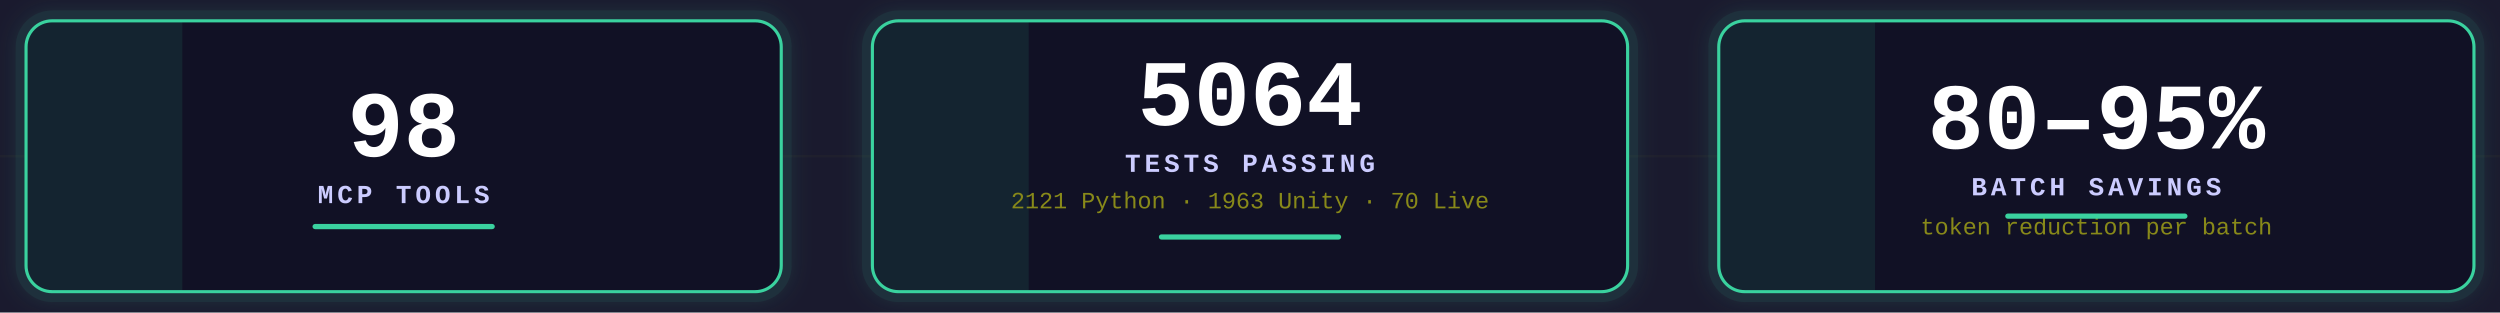
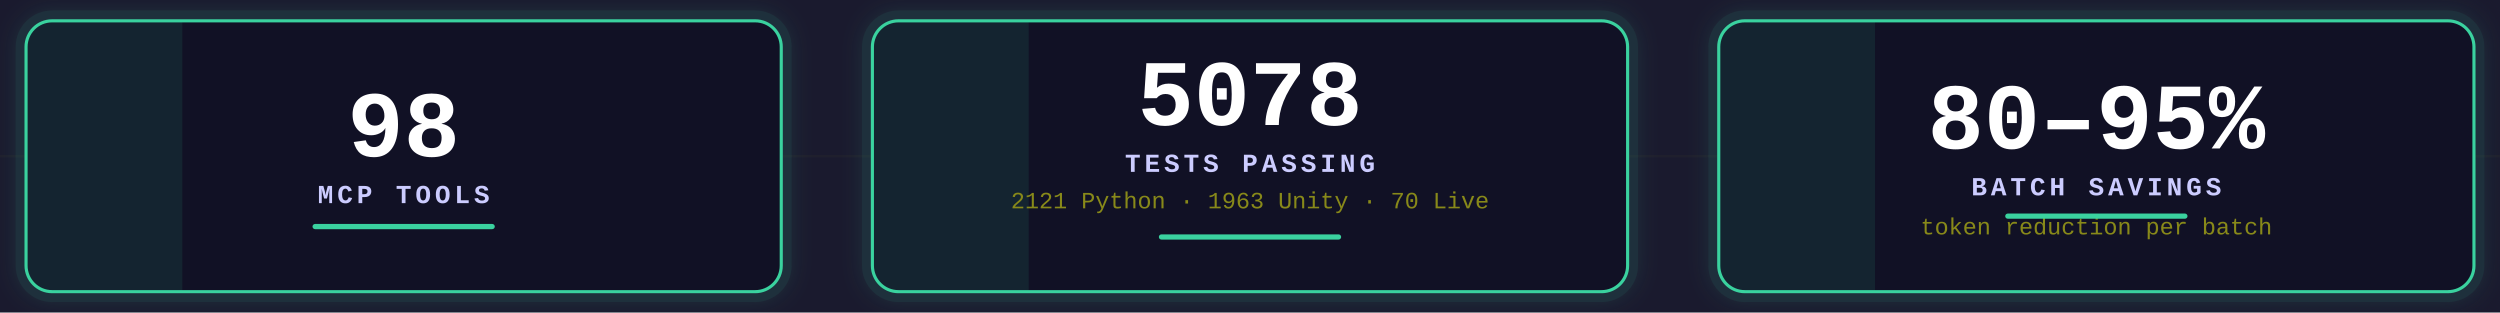
- <svg xmlns="http://www.w3.org/2000/svg" viewBox="0 0 960 120" width="960" height="120" role="img" aria-label="Unity MCP stats: 98 MCP tools, 5064 Tests (2410 Python + 2574 Unity + 80 Live), 80-95% Batch Savings">
+ <svg xmlns="http://www.w3.org/2000/svg" viewBox="0 0 960 120" width="960" height="120" role="img" aria-label="Unity MCP stats: 98 MCP tools, 5078 Tests (2410 Python + 2588 Unity + 80 Live), 80-95% Batch Savings">
  <defs>
    <filter id="sg" x="-25%" y="-30%" width="150%" height="160%">
      <feGaussianBlur stdDeviation="4" result="b" />
      <feMerge>
        <feMergeNode in="b" />
        <feMergeNode in="SourceGraphic" />
      </feMerge>
    </filter>
    <clipPath id="c1">
      <rect x="10" y="8" width="290" height="104" rx="10" />
    </clipPath>
    <clipPath id="c2">
      <rect x="335" y="8" width="290" height="104" rx="10" />
    </clipPath>
    <clipPath id="c3">
      <rect x="660" y="8" width="290" height="104" rx="10" />
    </clipPath>
  </defs>
  <rect width="960" height="120" fill="#1a1a2e" />
  <line x1="0" y1="60" x2="960" y2="60" stroke="#888919" stroke-opacity="0.05" stroke-width="1" />
  <rect x="10" y="8" width="290" height="104" rx="10" fill="none" stroke="#3ad29f" stroke-width="8" opacity="0.12" filter="url(#sg)">
    <animate attributeName="opacity" values="0.25;0.7;0.25" dur="3s" repeatCount="indefinite" begin="0s" />
  </rect>
  <rect x="10" y="8" width="290" height="104" rx="10" fill="#111125" />
  <rect x="10" y="8" width="290" height="104" rx="10" fill="none" stroke="#3ad29f" stroke-width="1.2" />
  <g clip-path="url(#c1)">
    <rect x="10" y="8" width="60" height="104" fill="#3ad29f" fill-opacity="0.10">
      <animateTransform attributeName="transform" type="translate" values="-100,0;400,0" dur="3s" repeatCount="indefinite" begin="0s" />
    </rect>
  </g>
  <text x="155" y="60" text-anchor="middle" font-family="ui-monospace,SFMono-Regular,'SF Mono',Menlo,Consolas,'Liberation Mono',monospace" font-size="36" font-weight="700" fill="#ffffff">98</text>
  <text x="155" y="78" text-anchor="middle" font-family="ui-monospace,SFMono-Regular,'SF Mono',Menlo,Consolas,'Liberation Mono',monospace" font-size="10" font-weight="700" fill="#ccccff" letter-spacing="1.5">MCP TOOLS</text>
  <rect x="120" y="86" width="70" height="2" rx="1" fill="#3ad29f">
    <animate attributeName="opacity" values="0.6;1;0.6" dur="2s" repeatCount="indefinite" begin="0s" />
  </rect>
  <rect x="335" y="8" width="290" height="104" rx="10" fill="none" stroke="#3ad29f" stroke-width="8" opacity="0.12" filter="url(#sg)">
    <animate attributeName="opacity" values="0.25;0.7;0.25" dur="3s" repeatCount="indefinite" begin="0.6s" />
  </rect>
  <rect x="335" y="8" width="290" height="104" rx="10" fill="#111125" />
  <rect x="335" y="8" width="290" height="104" rx="10" fill="none" stroke="#3ad29f" stroke-width="1.2" />
  <g clip-path="url(#c2)">
    <rect x="335" y="8" width="60" height="104" fill="#3ad29f" fill-opacity="0.10">
      <animateTransform attributeName="transform" type="translate" values="-100,0;400,0" dur="3s" repeatCount="indefinite" begin="0.5s" />
    </rect>
  </g>
-   <text x="480" y="48" text-anchor="middle" font-family="ui-monospace,SFMono-Regular,'SF Mono',Menlo,Consolas,'Liberation Mono',monospace" font-size="36" font-weight="700" fill="#ffffff">5064</text>
+   <text x="480" y="48" text-anchor="middle" font-family="ui-monospace,SFMono-Regular,'SF Mono',Menlo,Consolas,'Liberation Mono',monospace" font-size="36" font-weight="700" fill="#ffffff">5078</text>
  <text x="480" y="66" text-anchor="middle" font-family="ui-monospace,SFMono-Regular,'SF Mono',Menlo,Consolas,'Liberation Mono',monospace" font-size="10" font-weight="700" fill="#ccccff" letter-spacing="1.5">TESTS PASSING</text>
  <text x="480" y="80" text-anchor="middle" font-family="ui-monospace,SFMono-Regular,'SF Mono',Menlo,Consolas,'Liberation Mono',monospace" font-size="9" fill="#888919">2121 Python · 1963 Unity · 70 Live</text>
  <rect x="445" y="90" width="70" height="2" rx="1" fill="#3ad29f">
    <animate attributeName="opacity" values="0.6;1;0.6" dur="2s" repeatCount="indefinite" begin="0.4s" />
  </rect>
  <rect x="660" y="8" width="290" height="104" rx="10" fill="none" stroke="#3ad29f" stroke-width="8" opacity="0.12" filter="url(#sg)">
    <animate attributeName="opacity" values="0.25;0.7;0.25" dur="3s" repeatCount="indefinite" begin="1.2s" />
  </rect>
  <rect x="660" y="8" width="290" height="104" rx="10" fill="#111125" />
  <rect x="660" y="8" width="290" height="104" rx="10" fill="none" stroke="#3ad29f" stroke-width="1.2" />
  <g clip-path="url(#c3)">
    <rect x="660" y="8" width="60" height="104" fill="#3ad29f" fill-opacity="0.10">
      <animateTransform attributeName="transform" type="translate" values="-100,0;400,0" dur="3s" repeatCount="indefinite" begin="1.0s" />
    </rect>
  </g>
  <text x="805" y="57" text-anchor="middle" font-family="ui-monospace,SFMono-Regular,'SF Mono',Menlo,Consolas,'Liberation Mono',monospace" font-size="36" font-weight="700" fill="#ffffff">80–95%</text>
  <text x="805" y="75" text-anchor="middle" font-family="ui-monospace,SFMono-Regular,'SF Mono',Menlo,Consolas,'Liberation Mono',monospace" font-size="10" font-weight="700" fill="#ccccff" letter-spacing="1.5">BATCH SAVINGS</text>
  <text x="805" y="90" text-anchor="middle" font-family="ui-monospace,SFMono-Regular,'SF Mono',Menlo,Consolas,'Liberation Mono',monospace" font-size="9" fill="#888919">token reduction per batch</text>
  <rect x="770" y="82" width="70" height="2" rx="1" fill="#3ad29f">
    <animate attributeName="opacity" values="0.6;1;0.6" dur="2s" repeatCount="indefinite" begin="0.8s" />
  </rect>
</svg>
